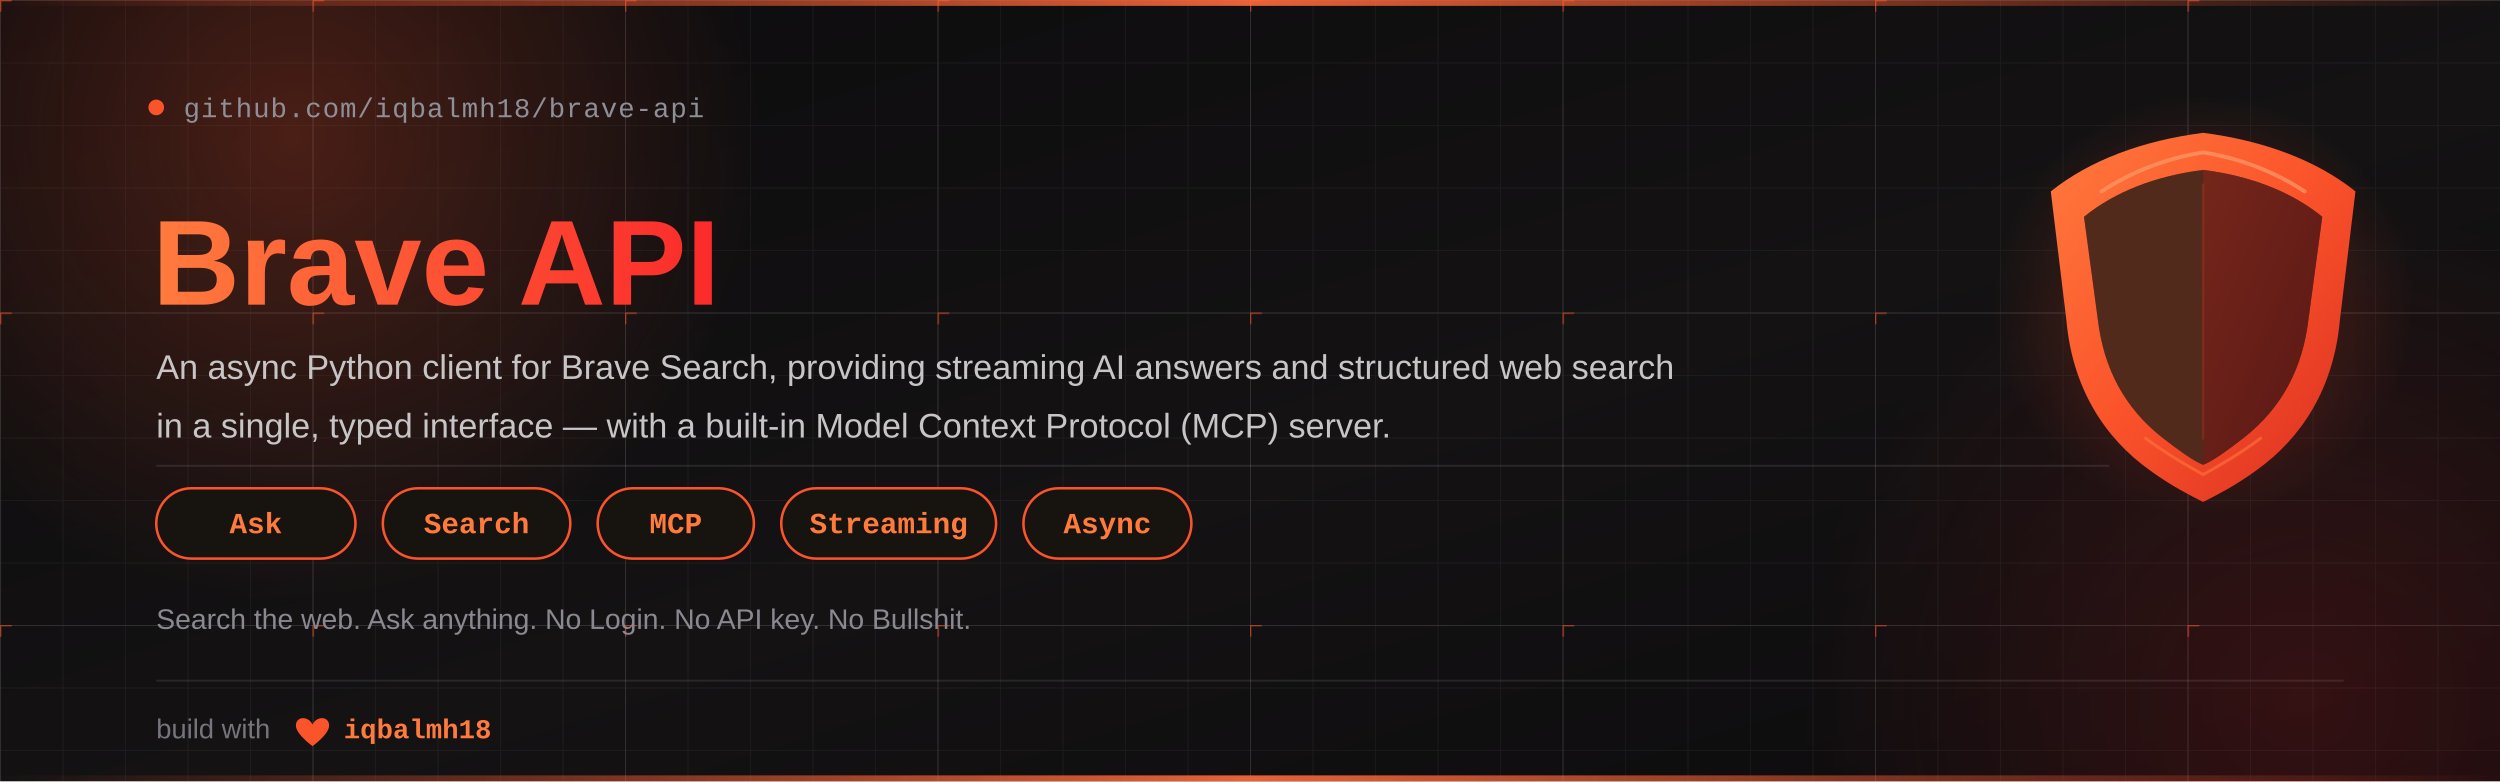
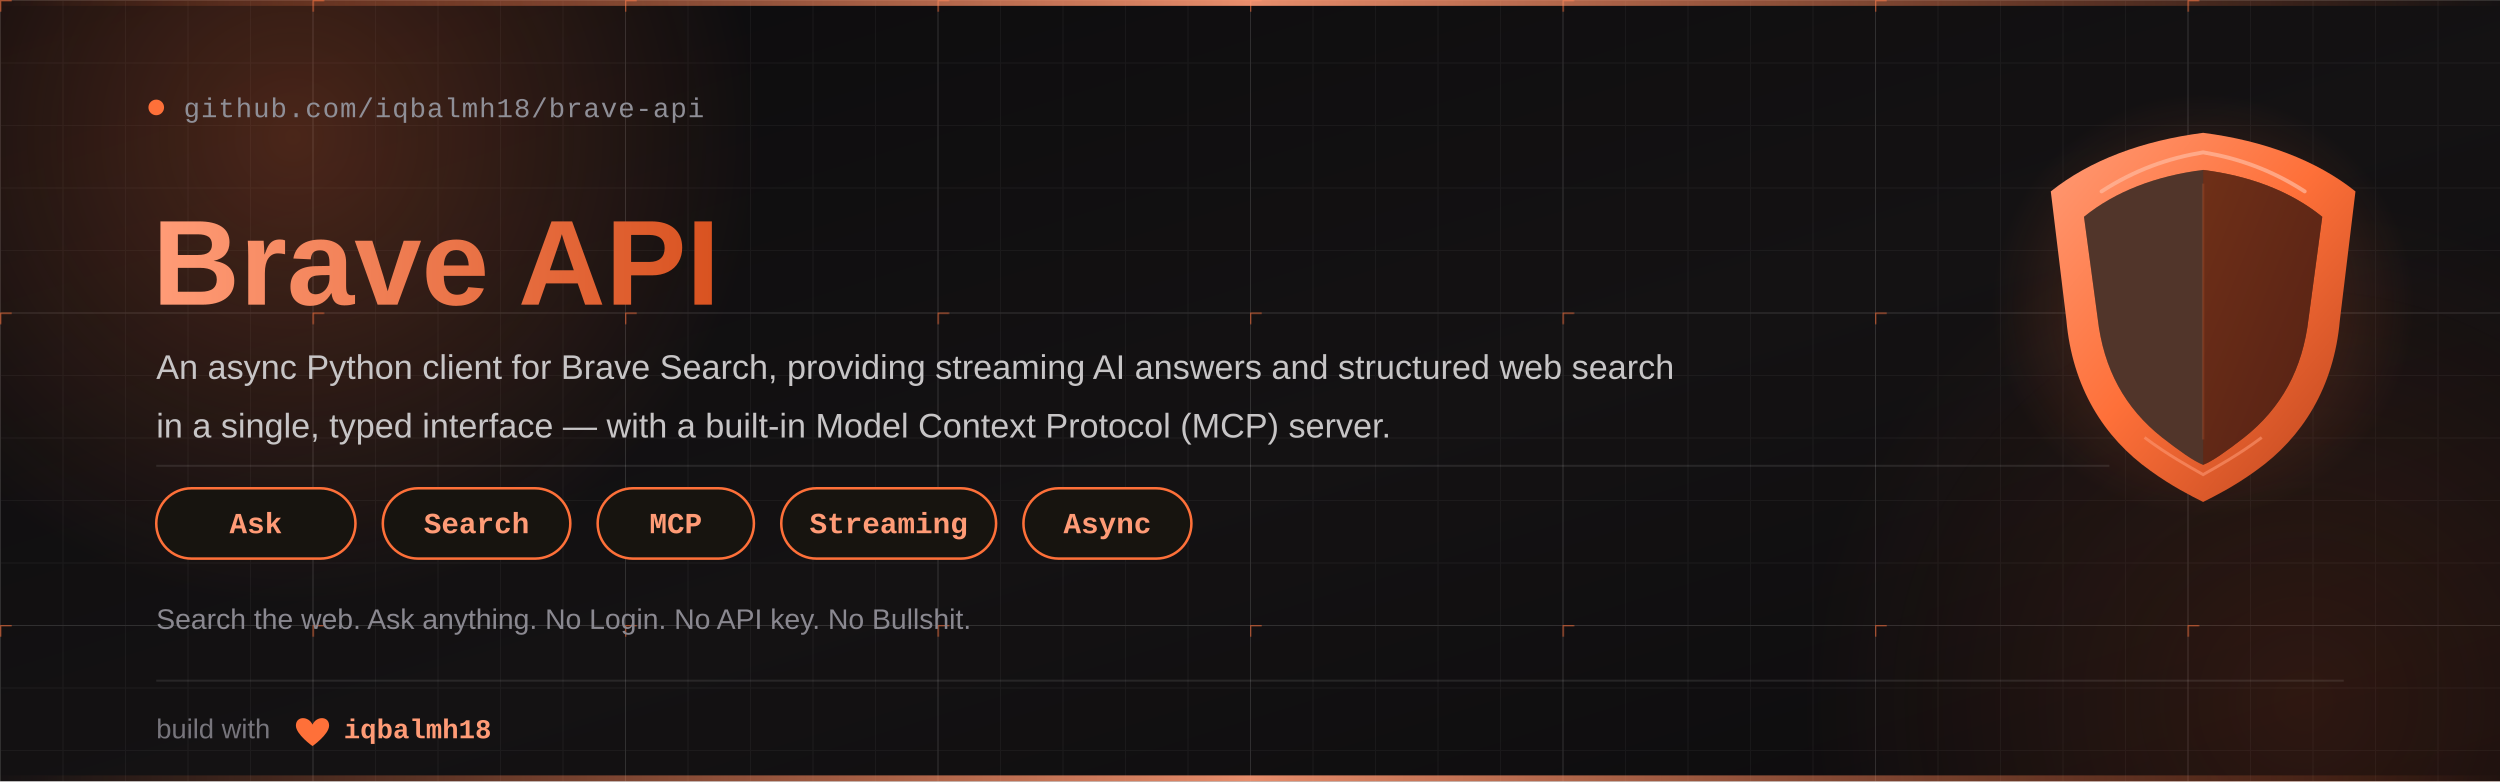
<svg xmlns="http://www.w3.org/2000/svg" width="1280" height="400" viewBox="0 0 1280 400">
  <defs>
    <linearGradient id="bg" x1="0%" y1="0%" x2="100%" y2="100%">
      <stop offset="0%" stop-color="#0c0b0d" />
      <stop offset="55%" stop-color="#141213" />
      <stop offset="100%" stop-color="#0c0b0d" />
    </linearGradient>
    <linearGradient id="orangeFade" x1="0%" y1="0%" x2="100%" y2="0%">
-       <stop offset="0%" stop-color="#FB542B" stop-opacity="0" />
-       <stop offset="50%" stop-color="#FF6B3D" stop-opacity="0.9" />
-       <stop offset="100%" stop-color="#FB542B" stop-opacity="0" />
+       <stop offset="0%" stop-color="#fe7039" stop-opacity="0" />
+       <stop offset="50%" stop-color="#ff9b76" stop-opacity="0.9" />
+       <stop offset="100%" stop-color="#fe7039" stop-opacity="0" />
    </linearGradient>
    <linearGradient id="titleGrad" x1="0%" y1="0%" x2="100%" y2="0%">
-       <stop offset="0%" stop-color="#FF7A3D" />
-       <stop offset="100%" stop-color="#FB2B2B" />
+       <stop offset="0%" stop-color="#ff9b76" />
+       <stop offset="100%" stop-color="#d95321" />
    </linearGradient>
    <linearGradient id="braveShield" x1="0%" y1="0%" x2="100%" y2="100%">
-       <stop offset="0%" stop-color="#FF7A3D" />
-       <stop offset="48%" stop-color="#FB542B" />
-       <stop offset="100%" stop-color="#D92D20" />
+       <stop offset="0%" stop-color="#ff9b76" />
+       <stop offset="48%" stop-color="#fe7039" />
+       <stop offset="100%" stop-color="#b9431c" />
    </linearGradient>
    <linearGradient id="braveShieldDark" x1="0%" y1="0%" x2="100%" y2="100%">
-       <stop offset="0%" stop-color="#E63E27" />
-       <stop offset="100%" stop-color="#A91E19" />
+       <stop offset="0%" stop-color="#d95321" />
+       <stop offset="100%" stop-color="#9f3218" />
    </linearGradient>
    <linearGradient id="lionFace" x1="0%" y1="0%" x2="100%" y2="100%">
-       <stop offset="0%" stop-color="#FFF3EA" />
-       <stop offset="100%" stop-color="#FFD7C4" />
+       <stop offset="0%" stop-color="#fff0e8" />
+       <stop offset="100%" stop-color="#ffd0bd" />
    </linearGradient>
    <radialGradient id="glowOrange" cx="50%" cy="50%" r="50%">
-       <stop offset="0%" stop-color="#FB542B" stop-opacity="0.25" />
-       <stop offset="100%" stop-color="#FB542B" stop-opacity="0" />
+       <stop offset="0%" stop-color="#fe7039" stop-opacity="0.25" />
+       <stop offset="100%" stop-color="#fe7039" stop-opacity="0" />
    </radialGradient>
    <radialGradient id="glowRed" cx="50%" cy="50%" r="50%">
-       <stop offset="0%" stop-color="#FF2A2A" stop-opacity="0.16" />
-       <stop offset="100%" stop-color="#FF2A2A" stop-opacity="0" />
+       <stop offset="0%" stop-color="#d95321" stop-opacity="0.16" />
+       <stop offset="100%" stop-color="#d95321" stop-opacity="0" />
    </radialGradient>
    <radialGradient id="glowIcon" cx="50%" cy="50%" r="50%">
-       <stop offset="0%" stop-color="#FB542B" stop-opacity="0.30" />
-       <stop offset="100%" stop-color="#FB542B" stop-opacity="0" />
+       <stop offset="0%" stop-color="#fe7039" stop-opacity="0.30" />
+       <stop offset="100%" stop-color="#fe7039" stop-opacity="0" />
    </radialGradient>
    <pattern id="gridMinor" width="32" height="32" patternUnits="userSpaceOnUse">
      <path d="M 32 0 L 0 0 0 32" fill="none" stroke="#ffffff" stroke-opacity="0.045" stroke-width="1" />
    </pattern>
    <pattern id="gridMajor" width="160" height="160" patternUnits="userSpaceOnUse">
      <path d="M 160 0 L 0 0 0 160" fill="none" stroke="#ffffff" stroke-opacity="0.09" stroke-width="1" />
-       <path d="M 0 0 L 6 0 M 0 0 L 0 6" stroke="#FB542B" stroke-opacity="0.55" stroke-width="1.4" />
+       <path d="M 0 0 L 6 0 M 0 0 L 0 6" stroke="#fe7039" stroke-opacity="0.55" stroke-width="1.4" />
    </pattern>
    <style>
      .title {
        font-family: 'Segoe UI', Arial, sans-serif;
        font-weight: 800;
      }

      .mono {
        font-family: 'Consolas', 'Courier New', monospace;
      }

      .sub {
        font-family: 'Segoe UI', Arial, sans-serif;
        font-weight: 400;
      }
    </style>
  </defs>
  <rect width="1280" height="400" fill="url(#bg)" />
  <rect width="1280" height="400" fill="url(#gridMinor)" />
  <rect width="1280" height="400" fill="url(#gridMajor)" />
  <circle cx="150" cy="70" r="240" fill="url(#glowOrange)" />
  <circle cx="1180" cy="360" r="260" fill="url(#glowRed)" />
  <rect x="0" y="0" width="1280" height="3" fill="url(#orangeFade)" />
  <rect x="0" y="397" width="1280" height="3" fill="url(#orangeFade)" />
  <g transform="translate(80, 60)">
-     <circle cx="0" cy="-5" r="4" fill="#FB542B" />
+     <circle cx="0" cy="-5" r="4" fill="#fe7039" />
    <text x="14" y="0" class="mono" font-size="14" fill="#8f8f97" letter-spacing="0.5">
      github.com/iqbalmh18/brave-api
    </text>
  </g>
  <text x="78" y="156" class="title" font-size="62" fill="url(#titleGrad)">
    Brave API
  </text>
  <text x="80" y="194" class="sub" font-size="17.5" fill="#c7c5c6">
    An async Python client for Brave Search, providing streaming AI answers and structured web search
  </text>
  <text x="80" y="224" class="sub" font-size="17.5" fill="#c7c5c6">
    in a single, typed interface — with a built-in Model Context Protocol (MCP) server.
  </text>
  <rect x="80" y="238" width="1000" height="1" fill="#ffffff" fill-opacity="0.09" />
  <g class="mono" font-size="15" font-weight="700">
    <g transform="translate(80, 250)">
-       <rect width="102" height="36" rx="18" fill="#17140f" stroke="#FB542B" stroke-width="1.3" />
-       <text x="51" y="23" text-anchor="middle" fill="#FF7A3D">
+       <rect width="102" height="36" rx="18" fill="#17140f" stroke="#fe7039" stroke-width="1.3" />
+       <text x="51" y="23" text-anchor="middle" fill="#ff9b76">
        Ask
      </text>
    </g>
    <g transform="translate(196, 250)">
-       <rect width="96" height="36" rx="18" fill="#17140f" stroke="#FB542B" stroke-width="1.3" />
-       <text x="48" y="23" text-anchor="middle" fill="#FF7A3D">
+       <rect width="96" height="36" rx="18" fill="#17140f" stroke="#fe7039" stroke-width="1.3" />
+       <text x="48" y="23" text-anchor="middle" fill="#ff9b76">
        Search
      </text>
    </g>
    <g transform="translate(306, 250)">
-       <rect width="80" height="36" rx="18" fill="#17140f" stroke="#FB542B" stroke-width="1.3" />
-       <text x="40" y="23" text-anchor="middle" fill="#FF7A3D">
+       <rect width="80" height="36" rx="18" fill="#17140f" stroke="#fe7039" stroke-width="1.3" />
+       <text x="40" y="23" text-anchor="middle" fill="#ff9b76">
        MCP
      </text>
    </g>
    <g transform="translate(400, 250)">
-       <rect width="110" height="36" rx="18" fill="#17140f" stroke="#FB542B" stroke-width="1.3" />
-       <text x="55" y="23" text-anchor="middle" fill="#FF7A3D">
+       <rect width="110" height="36" rx="18" fill="#17140f" stroke="#fe7039" stroke-width="1.3" />
+       <text x="55" y="23" text-anchor="middle" fill="#ff9b76">
        Streaming
      </text>
    </g>
    <g transform="translate(524, 250)">
-       <rect width="86" height="36" rx="18" fill="#17140f" stroke="#FB542B" stroke-width="1.3" />
-       <text x="43" y="23" text-anchor="middle" fill="#FF7A3D">
+       <rect width="86" height="36" rx="18" fill="#17140f" stroke="#fe7039" stroke-width="1.3" />
+       <text x="43" y="23" text-anchor="middle" fill="#ff9b76">
        Async
      </text>
    </g>
  </g>
  <text x="80" y="322" class="sub" font-size="14.5" fill="#8a8890">
  Search the web. Ask anything. No Login. No API key. No Bullshit.
  </text>
  <rect x="80" y="348" width="1120" height="1" fill="#ffffff" fill-opacity="0.09" />
  <g transform="translate(80, 378)">
    <text class="sub" font-size="14" fill="#77757c">
      build with
    </text>
-     <path d="M8 4          C6 -0.5, -0.5 -0.5, -0.5 4.5          C-0.5 9, 8 15, 8 15          C8 15, 16.5 9, 16.5 4.5          C16.5 -0.5, 10 -0.5, 8 4 Z" fill="#FB542B" transform="translate(72,-11)" />
-     <text x="96" class="mono" font-size="14" fill="#FF7A3D" font-weight="700">
+     <path d="M8 4          C6 -0.5, -0.5 -0.5, -0.5 4.5          C-0.5 9, 8 15, 8 15          C8 15, 16.5 9, 16.5 4.5          C16.5 -0.5, 10 -0.5, 8 4 Z" fill="#fe7039" transform="translate(72,-11)" />
+     <text x="96" class="mono" font-size="14" fill="#ff9b76" font-weight="700">
      iqbalmh18
    </text>
  </g>
  <g transform="translate(1128, 156)">
    <circle cx="0" cy="0" r="108" fill="url(#glowIcon)" />
    <path d="       M 0 -88       C 31 -84 58 -74 78 -58       L 70 8       C 67 42 51 68 27 85       C 16 93 6 98 0 101       C -6 98 -16 93 -27 85       C -51 68 -67 42 -70 8       L -78 -58       C -58 -74 -31 -84 0 -88       Z     " fill="url(#braveShield)" />
    <path d="       M 0 -69       C 24 -66 45 -58 61 -45       L 54 7       C 51 33 40 53 21 68       C 12 75 5 80 0 82       C -5 80 -12 75 -21 68       C -40 53 -51 33 -54 7       L -61 -45       C -45 -58 -24 -66 0 -69       Z     " fill="#171310" />
    <path d="       M 0 -69       C 24 -66 45 -58 61 -45       L 54 7       C 51 33 40 53 21 68       C 12 75 5 80 0 82       Z     " fill="url(#braveShieldDark)" opacity="0.45" />
-     <path d="       M 0 -69       C -24 -66 -45 -58 -61 -45       L -54 7       C -51 33 -40 53 -21 68       C -12 75 -5 80 0 82       Z     " fill="#FF7140" opacity="0.25" />
-     <path d="       M -52 -58       C -35 -69 -18 -75 0 -78       C 18 -75 35 -69 52 -58     " fill="none" stroke="#FF9A68" stroke-width="2" stroke-opacity="0.7" stroke-linecap="round" />
-     <path d="       M 0 -62       L 0 69     " stroke="#FB542B" stroke-width="1.2" stroke-opacity="0.18" />
-     <path d="       M -30 68       C -18 77 -7 83 0 87       C 7 83 18 77 30 68     " fill="none" stroke="#FF7A3D" stroke-width="1.5" stroke-opacity="0.55" />
+     <path d="       M 0 -69       C -24 -66 -45 -58 -61 -45       L -54 7       C -51 33 -40 53 -21 68       C -12 75 -5 80 0 82       Z     " fill="#ff9b76" opacity="0.25" />
+     <path d="       M -52 -58       C -35 -69 -18 -75 0 -78       C 18 -75 35 -69 52 -58     " fill="none" stroke="#ffb99e" stroke-width="2" stroke-opacity="0.7" stroke-linecap="round" />
+     <path d="       M 0 -62       L 0 69     " stroke="#fe7039" stroke-width="1.2" stroke-opacity="0.18" />
+     <path d="       M -30 68       C -18 77 -7 83 0 87       C 7 83 18 77 30 68     " fill="none" stroke="#ff9b76" stroke-width="1.5" stroke-opacity="0.55" />
  </g>
</svg>
